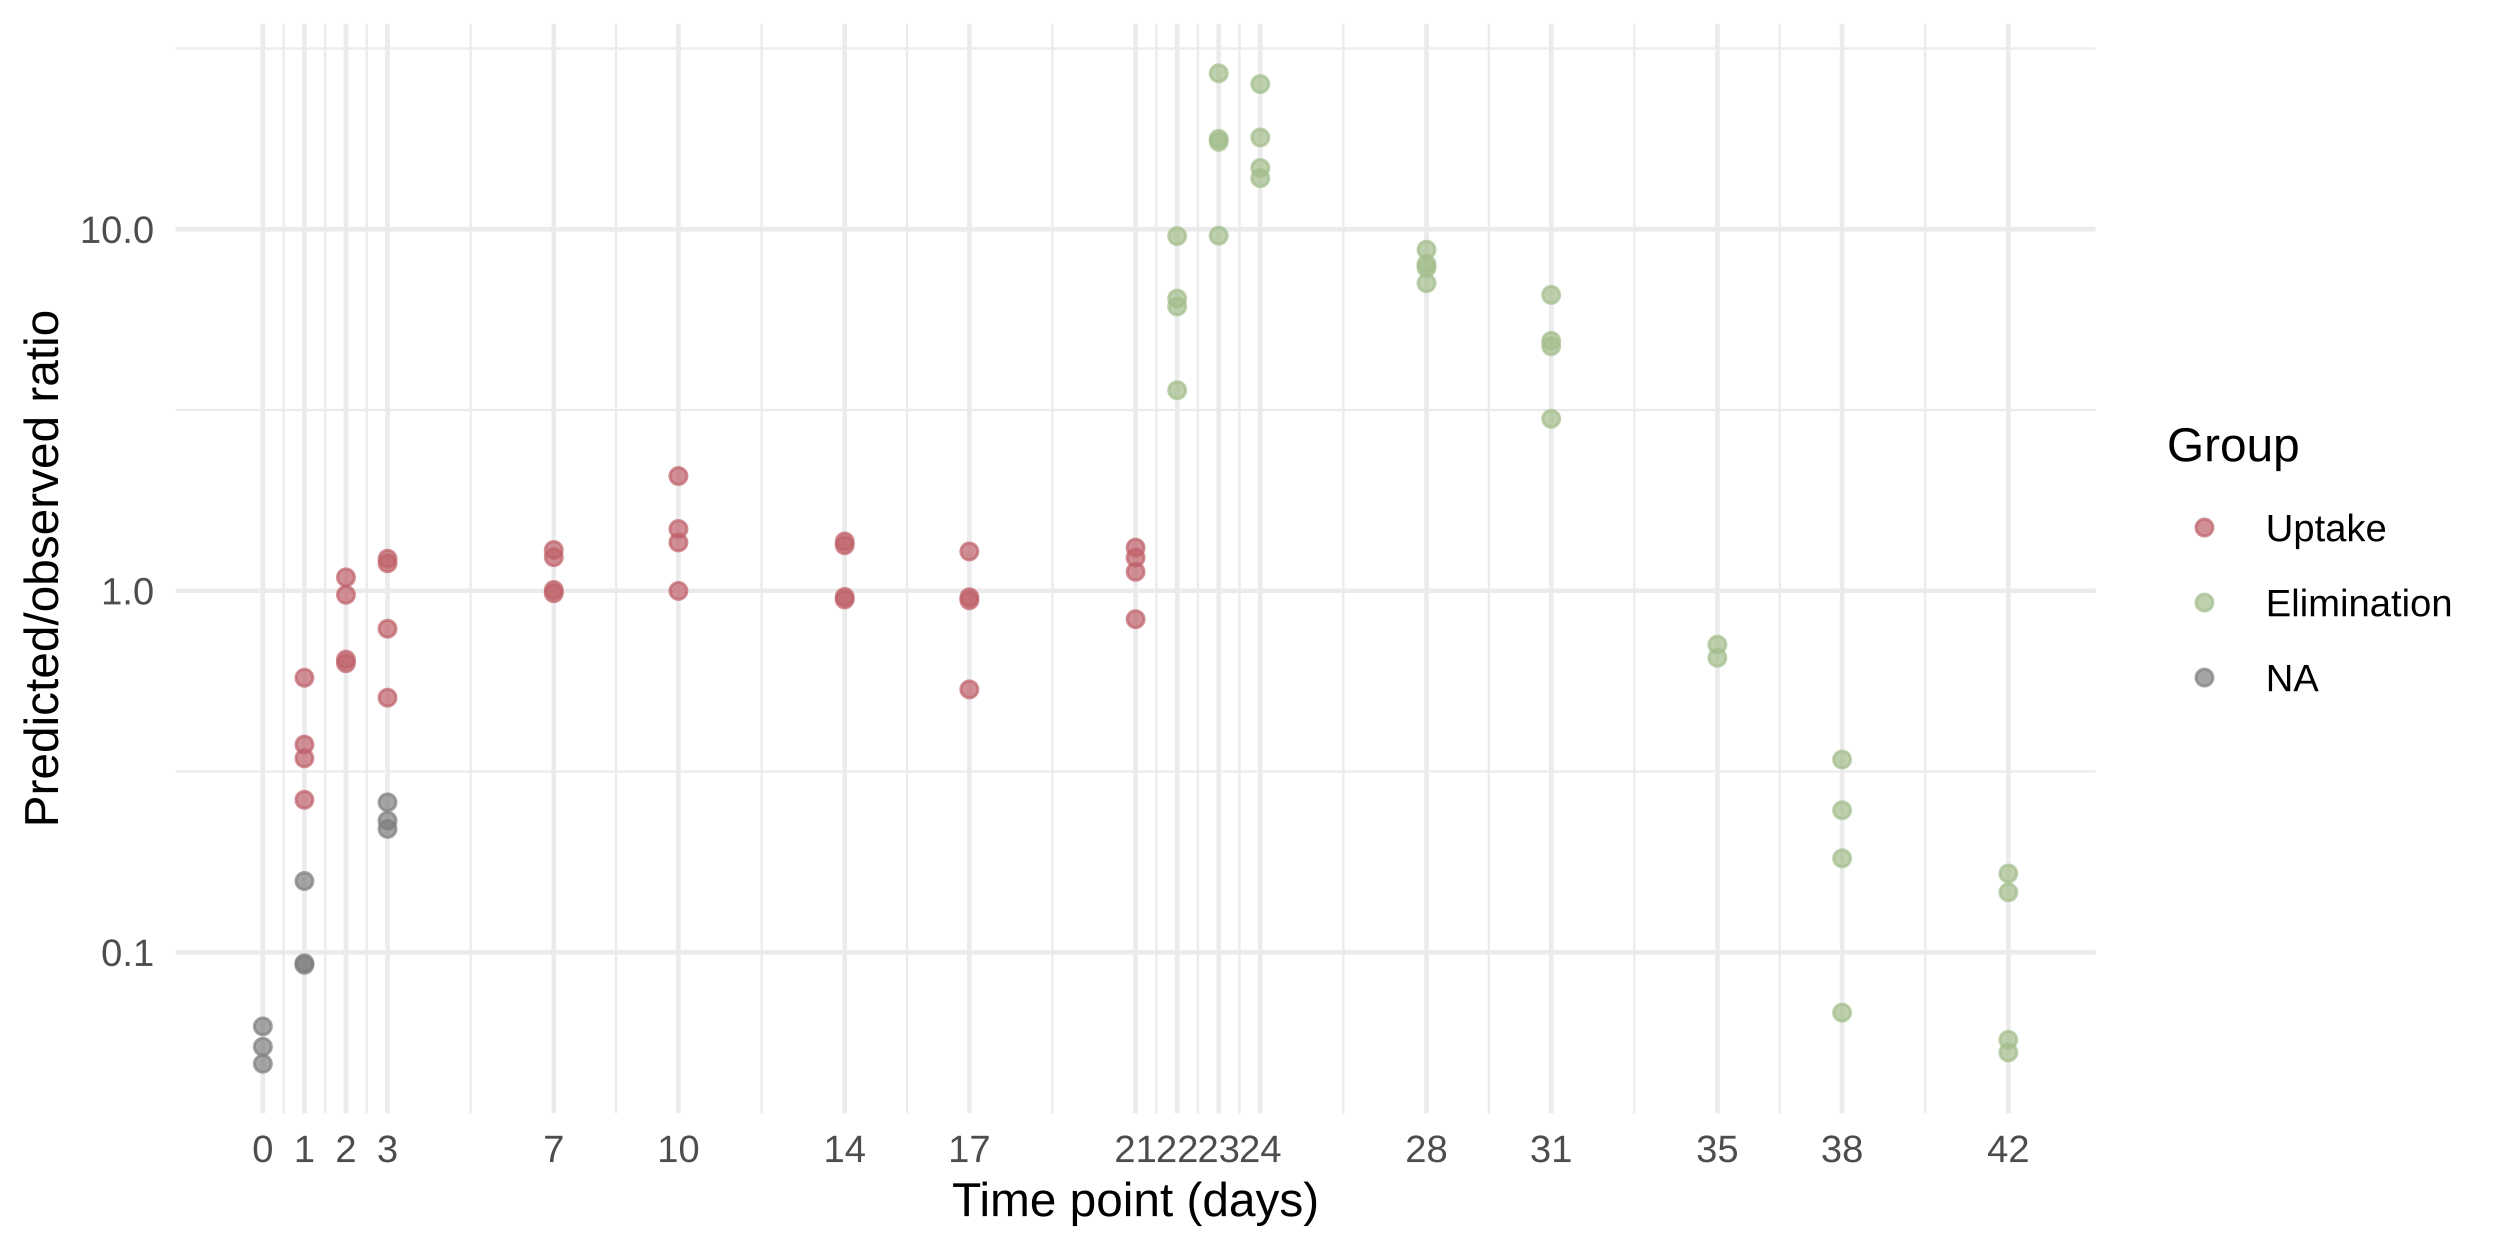
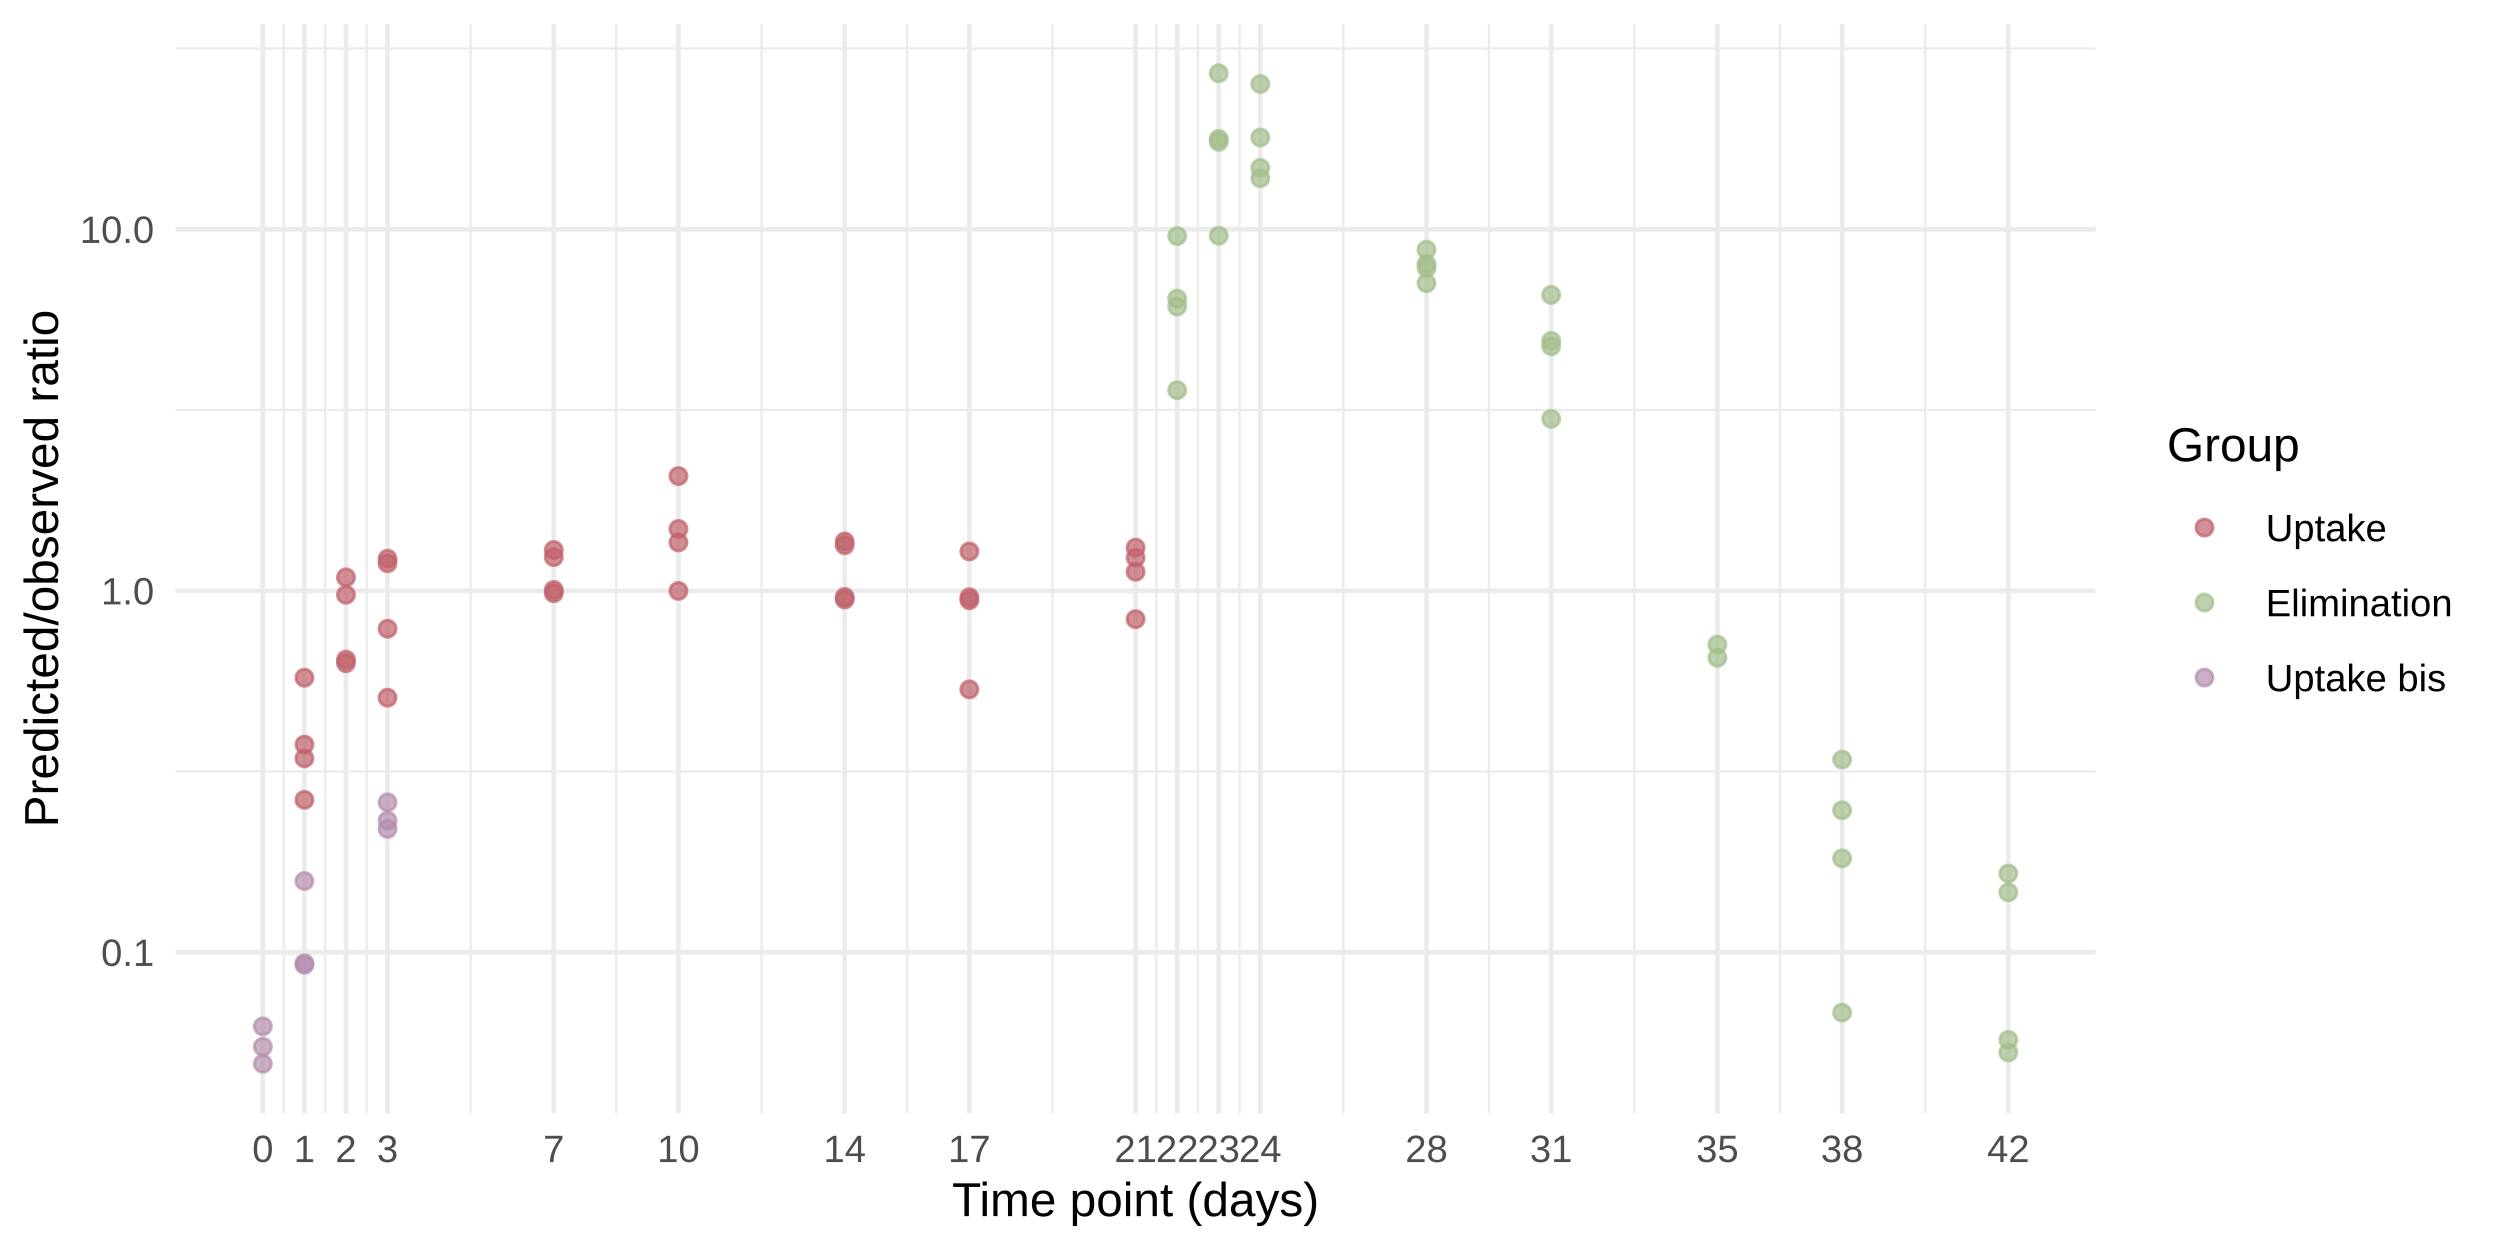
<svg xmlns="http://www.w3.org/2000/svg" width="576.00pt" height="288.00pt" viewBox="0 0 576.00 288.00">
  <g class="svglite">
    <defs>
      <style type="text/css">
    .svglite line, .svglite polyline, .svglite polygon, .svglite path, .svglite rect, .svglite circle {
      fill: none;
      stroke: #000000;
      stroke-linecap: round;
      stroke-linejoin: round;
      stroke-miterlimit: 10.00;
    }
    .svglite text {
      white-space: pre;
    }
    .svglite g.glyphgroup path {
      fill: inherit;
      stroke: none;
    }
  </style>
    </defs>
    <rect width="100%" height="100%" style="stroke: none; fill: #FFFFFF;" />
    <defs>
      <clipPath id="cpMC4wMHw1NzYuMDB8MC4wMHwyODguMDA=">
        <rect x="0.00" y="0.00" width="576.00" height="288.00" />
      </clipPath>
    </defs>
    <g clip-path="url(#cpMC4wMHw1NzYuMDB8MC4wMHwyODguMDA=)">
      <rect x="0.00" y="0.00" width="576.00" height="288.00" style="stroke-width: 1.07; stroke: none; fill: #FFFFFF;" />
    </g>
    <defs>
      <clipPath id="cpNDAuNDZ8NDgyLjgzfDUuNDh8MjU2LjUw">
        <rect x="40.46" y="5.48" width="442.37" height="251.02" />
      </clipPath>
    </defs>
    <g clip-path="url(#cpNDAuNDZ8NDgyLjgzfDUuNDh8MjU2LjUw)">
      <polyline points="40.46,177.76 482.83,177.76 " style="stroke-width: 0.53; stroke: #EBEBEB; stroke-linecap: butt;" />
      <polyline points="40.46,94.46 482.83,94.46 " style="stroke-width: 0.53; stroke: #EBEBEB; stroke-linecap: butt;" />
      <polyline points="40.46,11.17 482.83,11.17 " style="stroke-width: 0.53; stroke: #EBEBEB; stroke-linecap: butt;" />
      <polyline points="65.35,256.50 65.35,5.48 " style="stroke-width: 0.53; stroke: #EBEBEB; stroke-linecap: butt;" />
      <polyline points="74.93,256.50 74.93,5.48 " style="stroke-width: 0.53; stroke: #EBEBEB; stroke-linecap: butt;" />
      <polyline points="84.50,256.50 84.50,5.48 " style="stroke-width: 0.53; stroke: #EBEBEB; stroke-linecap: butt;" />
      <polyline points="108.44,256.50 108.44,5.48 " style="stroke-width: 0.53; stroke: #EBEBEB; stroke-linecap: butt;" />
      <polyline points="141.95,256.50 141.95,5.48 " style="stroke-width: 0.53; stroke: #EBEBEB; stroke-linecap: butt;" />
      <polyline points="175.47,256.50 175.47,5.48 " style="stroke-width: 0.53; stroke: #EBEBEB; stroke-linecap: butt;" />
      <polyline points="208.98,256.50 208.98,5.48 " style="stroke-width: 0.53; stroke: #EBEBEB; stroke-linecap: butt;" />
      <polyline points="242.49,256.50 242.49,5.48 " style="stroke-width: 0.53; stroke: #EBEBEB; stroke-linecap: butt;" />
      <polyline points="266.43,256.50 266.43,5.48 " style="stroke-width: 0.53; stroke: #EBEBEB; stroke-linecap: butt;" />
      <polyline points="276.00,256.50 276.00,5.48 " style="stroke-width: 0.53; stroke: #EBEBEB; stroke-linecap: butt;" />
      <polyline points="285.58,256.50 285.58,5.48 " style="stroke-width: 0.53; stroke: #EBEBEB; stroke-linecap: butt;" />
      <polyline points="309.52,256.50 309.52,5.48 " style="stroke-width: 0.53; stroke: #EBEBEB; stroke-linecap: butt;" />
      <polyline points="343.03,256.50 343.03,5.48 " style="stroke-width: 0.53; stroke: #EBEBEB; stroke-linecap: butt;" />
      <polyline points="376.54,256.50 376.54,5.48 " style="stroke-width: 0.53; stroke: #EBEBEB; stroke-linecap: butt;" />
      <polyline points="410.06,256.50 410.06,5.48 " style="stroke-width: 0.53; stroke: #EBEBEB; stroke-linecap: butt;" />
      <polyline points="443.57,256.50 443.57,5.48 " style="stroke-width: 0.53; stroke: #EBEBEB; stroke-linecap: butt;" />
      <polyline points="40.46,219.40 482.83,219.40 " style="stroke-width: 1.07; stroke: #EBEBEB; stroke-linecap: butt;" />
      <polyline points="40.46,136.11 482.83,136.11 " style="stroke-width: 1.07; stroke: #EBEBEB; stroke-linecap: butt;" />
      <polyline points="40.46,52.82 482.83,52.82 " style="stroke-width: 1.07; stroke: #EBEBEB; stroke-linecap: butt;" />
      <polyline points="70.14,256.50 70.14,5.48 " style="stroke-width: 1.07; stroke: #EBEBEB; stroke-linecap: butt;" />
      <polyline points="79.71,256.50 79.71,5.48 " style="stroke-width: 1.07; stroke: #EBEBEB; stroke-linecap: butt;" />
      <polyline points="89.29,256.50 89.29,5.48 " style="stroke-width: 1.07; stroke: #EBEBEB; stroke-linecap: butt;" />
      <polyline points="127.59,256.50 127.59,5.48 " style="stroke-width: 1.07; stroke: #EBEBEB; stroke-linecap: butt;" />
      <polyline points="156.31,256.50 156.31,5.48 " style="stroke-width: 1.07; stroke: #EBEBEB; stroke-linecap: butt;" />
      <polyline points="194.62,256.50 194.62,5.48 " style="stroke-width: 1.07; stroke: #EBEBEB; stroke-linecap: butt;" />
      <polyline points="223.34,256.50 223.34,5.48 " style="stroke-width: 1.07; stroke: #EBEBEB; stroke-linecap: butt;" />
      <polyline points="261.64,256.50 261.64,5.48 " style="stroke-width: 1.07; stroke: #EBEBEB; stroke-linecap: butt;" />
      <polyline points="271.22,256.50 271.22,5.48 " style="stroke-width: 1.07; stroke: #EBEBEB; stroke-linecap: butt;" />
      <polyline points="280.79,256.50 280.79,5.48 " style="stroke-width: 1.07; stroke: #EBEBEB; stroke-linecap: butt;" />
      <polyline points="290.37,256.50 290.37,5.48 " style="stroke-width: 1.07; stroke: #EBEBEB; stroke-linecap: butt;" />
      <polyline points="328.67,256.50 328.67,5.48 " style="stroke-width: 1.07; stroke: #EBEBEB; stroke-linecap: butt;" />
      <polyline points="357.39,256.50 357.39,5.48 " style="stroke-width: 1.07; stroke: #EBEBEB; stroke-linecap: butt;" />
      <polyline points="395.69,256.50 395.69,5.48 " style="stroke-width: 1.07; stroke: #EBEBEB; stroke-linecap: butt;" />
      <polyline points="424.42,256.50 424.42,5.48 " style="stroke-width: 1.07; stroke: #EBEBEB; stroke-linecap: butt;" />
      <polyline points="462.72,256.50 462.72,5.48 " style="stroke-width: 1.07; stroke: #EBEBEB; stroke-linecap: butt;" />
      <polyline points="60.56,256.50 60.56,5.48 " style="stroke-width: 1.07; stroke: #EBEBEB; stroke-linecap: butt;" />
      <circle cx="70.14" cy="156.15" r="1.95" style="stroke-width: 0.71; stroke: #BF616A; stroke-opacity: 0.70; fill: #BF616A; fill-opacity: 0.70;" />
      <circle cx="70.14" cy="174.71" r="1.95" style="stroke-width: 0.71; stroke: #BF616A; stroke-opacity: 0.70; fill: #BF616A; fill-opacity: 0.70;" />
      <circle cx="70.14" cy="171.56" r="1.95" style="stroke-width: 0.71; stroke: #BF616A; stroke-opacity: 0.70; fill: #BF616A; fill-opacity: 0.70;" />
      <circle cx="70.14" cy="184.28" r="1.95" style="stroke-width: 0.71; stroke: #BF616A; stroke-opacity: 0.70; fill: #BF616A; fill-opacity: 0.70;" />
      <circle cx="79.71" cy="133.03" r="1.95" style="stroke-width: 0.71; stroke: #BF616A; stroke-opacity: 0.70; fill: #BF616A; fill-opacity: 0.70;" />
      <circle cx="79.71" cy="152.81" r="1.95" style="stroke-width: 0.71; stroke: #BF616A; stroke-opacity: 0.70; fill: #BF616A; fill-opacity: 0.70;" />
      <circle cx="79.71" cy="151.97" r="1.95" style="stroke-width: 0.71; stroke: #BF616A; stroke-opacity: 0.70; fill: #BF616A; fill-opacity: 0.70;" />
      <circle cx="79.71" cy="137.04" r="1.95" style="stroke-width: 0.71; stroke: #BF616A; stroke-opacity: 0.70; fill: #BF616A; fill-opacity: 0.70;" />
      <circle cx="89.29" cy="128.73" r="1.95" style="stroke-width: 0.71; stroke: #BF616A; stroke-opacity: 0.70; fill: #BF616A; fill-opacity: 0.70;" />
      <circle cx="89.29" cy="129.77" r="1.95" style="stroke-width: 0.71; stroke: #BF616A; stroke-opacity: 0.70; fill: #BF616A; fill-opacity: 0.70;" />
      <circle cx="89.29" cy="160.75" r="1.95" style="stroke-width: 0.71; stroke: #BF616A; stroke-opacity: 0.70; fill: #BF616A; fill-opacity: 0.70;" />
      <circle cx="89.29" cy="144.86" r="1.95" style="stroke-width: 0.71; stroke: #BF616A; stroke-opacity: 0.70; fill: #BF616A; fill-opacity: 0.70;" />
      <circle cx="127.59" cy="136.68" r="1.95" style="stroke-width: 0.71; stroke: #BF616A; stroke-opacity: 0.70; fill: #BF616A; fill-opacity: 0.70;" />
      <circle cx="127.59" cy="126.72" r="1.95" style="stroke-width: 0.71; stroke: #BF616A; stroke-opacity: 0.70; fill: #BF616A; fill-opacity: 0.70;" />
      <circle cx="127.59" cy="128.37" r="1.95" style="stroke-width: 0.71; stroke: #BF616A; stroke-opacity: 0.70; fill: #BF616A; fill-opacity: 0.70;" />
      <circle cx="127.59" cy="135.92" r="1.95" style="stroke-width: 0.71; stroke: #BF616A; stroke-opacity: 0.70; fill: #BF616A; fill-opacity: 0.70;" />
      <circle cx="156.31" cy="124.98" r="1.95" style="stroke-width: 0.71; stroke: #BF616A; stroke-opacity: 0.70; fill: #BF616A; fill-opacity: 0.70;" />
      <circle cx="156.31" cy="109.68" r="1.95" style="stroke-width: 0.71; stroke: #BF616A; stroke-opacity: 0.70; fill: #BF616A; fill-opacity: 0.70;" />
      <circle cx="156.31" cy="136.15" r="1.95" style="stroke-width: 0.71; stroke: #BF616A; stroke-opacity: 0.70; fill: #BF616A; fill-opacity: 0.70;" />
      <circle cx="156.31" cy="121.88" r="1.95" style="stroke-width: 0.71; stroke: #BF616A; stroke-opacity: 0.70; fill: #BF616A; fill-opacity: 0.70;" />
      <circle cx="194.62" cy="138.12" r="1.95" style="stroke-width: 0.71; stroke: #BF616A; stroke-opacity: 0.70; fill: #BF616A; fill-opacity: 0.70;" />
      <circle cx="194.62" cy="124.76" r="1.95" style="stroke-width: 0.71; stroke: #BF616A; stroke-opacity: 0.70; fill: #BF616A; fill-opacity: 0.70;" />
      <circle cx="194.62" cy="125.63" r="1.95" style="stroke-width: 0.71; stroke: #BF616A; stroke-opacity: 0.70; fill: #BF616A; fill-opacity: 0.70;" />
      <circle cx="194.62" cy="137.53" r="1.95" style="stroke-width: 0.71; stroke: #BF616A; stroke-opacity: 0.70; fill: #BF616A; fill-opacity: 0.70;" />
      <circle cx="223.34" cy="137.60" r="1.95" style="stroke-width: 0.71; stroke: #BF616A; stroke-opacity: 0.70; fill: #BF616A; fill-opacity: 0.70;" />
      <circle cx="223.34" cy="127.05" r="1.95" style="stroke-width: 0.71; stroke: #BF616A; stroke-opacity: 0.70; fill: #BF616A; fill-opacity: 0.70;" />
      <circle cx="223.34" cy="138.31" r="1.95" style="stroke-width: 0.71; stroke: #BF616A; stroke-opacity: 0.70; fill: #BF616A; fill-opacity: 0.70;" />
      <circle cx="223.34" cy="158.84" r="1.95" style="stroke-width: 0.71; stroke: #BF616A; stroke-opacity: 0.70; fill: #BF616A; fill-opacity: 0.70;" />
      <circle cx="261.64" cy="131.74" r="1.95" style="stroke-width: 0.71; stroke: #BF616A; stroke-opacity: 0.70; fill: #BF616A; fill-opacity: 0.70;" />
      <circle cx="261.64" cy="126.17" r="1.95" style="stroke-width: 0.71; stroke: #BF616A; stroke-opacity: 0.70; fill: #BF616A; fill-opacity: 0.70;" />
      <circle cx="261.64" cy="128.48" r="1.95" style="stroke-width: 0.71; stroke: #BF616A; stroke-opacity: 0.70; fill: #BF616A; fill-opacity: 0.70;" />
      <circle cx="261.64" cy="142.66" r="1.95" style="stroke-width: 0.71; stroke: #BF616A; stroke-opacity: 0.70; fill: #BF616A; fill-opacity: 0.70;" />
      <circle cx="271.22" cy="70.62" r="1.95" style="stroke-width: 0.71; stroke: #A3BE8C; stroke-opacity: 0.70; fill: #A3BE8C; fill-opacity: 0.70;" />
      <circle cx="271.22" cy="68.80" r="1.95" style="stroke-width: 0.71; stroke: #A3BE8C; stroke-opacity: 0.70; fill: #A3BE8C; fill-opacity: 0.70;" />
      <circle cx="271.22" cy="89.91" r="1.95" style="stroke-width: 0.71; stroke: #A3BE8C; stroke-opacity: 0.70; fill: #A3BE8C; fill-opacity: 0.70;" />
      <circle cx="271.22" cy="54.39" r="1.95" style="stroke-width: 0.71; stroke: #A3BE8C; stroke-opacity: 0.70; fill: #A3BE8C; fill-opacity: 0.70;" />
      <circle cx="280.79" cy="54.30" r="1.95" style="stroke-width: 0.71; stroke: #A3BE8C; stroke-opacity: 0.70; fill: #A3BE8C; fill-opacity: 0.70;" />
      <circle cx="280.79" cy="31.99" r="1.95" style="stroke-width: 0.71; stroke: #A3BE8C; stroke-opacity: 0.70; fill: #A3BE8C; fill-opacity: 0.70;" />
      <circle cx="280.79" cy="16.89" r="1.95" style="stroke-width: 0.71; stroke: #A3BE8C; stroke-opacity: 0.70; fill: #A3BE8C; fill-opacity: 0.70;" />
      <circle cx="280.79" cy="32.68" r="1.95" style="stroke-width: 0.71; stroke: #A3BE8C; stroke-opacity: 0.70; fill: #A3BE8C; fill-opacity: 0.70;" />
      <circle cx="290.37" cy="41.05" r="1.95" style="stroke-width: 0.71; stroke: #A3BE8C; stroke-opacity: 0.70; fill: #A3BE8C; fill-opacity: 0.70;" />
      <circle cx="290.37" cy="38.70" r="1.95" style="stroke-width: 0.71; stroke: #A3BE8C; stroke-opacity: 0.70; fill: #A3BE8C; fill-opacity: 0.70;" />
      <circle cx="290.37" cy="19.37" r="1.95" style="stroke-width: 0.71; stroke: #A3BE8C; stroke-opacity: 0.70; fill: #A3BE8C; fill-opacity: 0.70;" />
      <circle cx="290.37" cy="31.67" r="1.95" style="stroke-width: 0.71; stroke: #A3BE8C; stroke-opacity: 0.70; fill: #A3BE8C; fill-opacity: 0.70;" />
      <circle cx="328.67" cy="60.83" r="1.95" style="stroke-width: 0.71; stroke: #A3BE8C; stroke-opacity: 0.70; fill: #A3BE8C; fill-opacity: 0.70;" />
      <circle cx="328.67" cy="57.53" r="1.95" style="stroke-width: 0.71; stroke: #A3BE8C; stroke-opacity: 0.70; fill: #A3BE8C; fill-opacity: 0.70;" />
      <circle cx="328.67" cy="61.71" r="1.95" style="stroke-width: 0.71; stroke: #A3BE8C; stroke-opacity: 0.70; fill: #A3BE8C; fill-opacity: 0.70;" />
      <circle cx="328.67" cy="65.24" r="1.95" style="stroke-width: 0.71; stroke: #A3BE8C; stroke-opacity: 0.70; fill: #A3BE8C; fill-opacity: 0.70;" />
      <circle cx="357.39" cy="67.94" r="1.95" style="stroke-width: 0.71; stroke: #A3BE8C; stroke-opacity: 0.70; fill: #A3BE8C; fill-opacity: 0.70;" />
      <circle cx="357.39" cy="79.77" r="1.95" style="stroke-width: 0.71; stroke: #A3BE8C; stroke-opacity: 0.70; fill: #A3BE8C; fill-opacity: 0.70;" />
      <circle cx="357.39" cy="96.49" r="1.95" style="stroke-width: 0.71; stroke: #A3BE8C; stroke-opacity: 0.70; fill: #A3BE8C; fill-opacity: 0.70;" />
      <circle cx="357.39" cy="78.54" r="1.95" style="stroke-width: 0.71; stroke: #A3BE8C; stroke-opacity: 0.70; fill: #A3BE8C; fill-opacity: 0.70;" />
      <circle cx="395.69" cy="151.55" r="1.95" style="stroke-width: 0.71; stroke: #A3BE8C; stroke-opacity: 0.70; fill: #A3BE8C; fill-opacity: 0.70;" />
      <circle cx="395.69" cy="148.52" r="1.95" style="stroke-width: 0.71; stroke: #A3BE8C; stroke-opacity: 0.70; fill: #A3BE8C; fill-opacity: 0.70;" />
      <circle cx="424.42" cy="197.76" r="1.95" style="stroke-width: 0.71; stroke: #A3BE8C; stroke-opacity: 0.70; fill: #A3BE8C; fill-opacity: 0.70;" />
      <circle cx="424.42" cy="233.31" r="1.95" style="stroke-width: 0.71; stroke: #A3BE8C; stroke-opacity: 0.70; fill: #A3BE8C; fill-opacity: 0.70;" />
      <circle cx="424.42" cy="175.00" r="1.95" style="stroke-width: 0.71; stroke: #A3BE8C; stroke-opacity: 0.70; fill: #A3BE8C; fill-opacity: 0.70;" />
      <circle cx="424.42" cy="186.68" r="1.95" style="stroke-width: 0.71; stroke: #A3BE8C; stroke-opacity: 0.70; fill: #A3BE8C; fill-opacity: 0.70;" />
      <circle cx="462.72" cy="239.57" r="1.95" style="stroke-width: 0.71; stroke: #A3BE8C; stroke-opacity: 0.70; fill: #A3BE8C; fill-opacity: 0.70;" />
      <circle cx="462.72" cy="205.59" r="1.95" style="stroke-width: 0.71; stroke: #A3BE8C; stroke-opacity: 0.70; fill: #A3BE8C; fill-opacity: 0.70;" />
      <circle cx="462.72" cy="201.26" r="1.95" style="stroke-width: 0.71; stroke: #A3BE8C; stroke-opacity: 0.70; fill: #A3BE8C; fill-opacity: 0.70;" />
      <circle cx="462.72" cy="242.48" r="1.95" style="stroke-width: 0.71; stroke: #A3BE8C; stroke-opacity: 0.70; fill: #A3BE8C; fill-opacity: 0.70;" />
-       <circle cx="60.56" cy="241.17" r="1.95" style="stroke-width: 0.71; stroke: #7F7F7F; stroke-opacity: 0.70; fill: #7F7F7F; fill-opacity: 0.70;" />
-       <circle cx="60.56" cy="245.09" r="1.95" style="stroke-width: 0.71; stroke: #7F7F7F; stroke-opacity: 0.70; fill: #7F7F7F; fill-opacity: 0.70;" />
-       <circle cx="60.56" cy="236.48" r="1.95" style="stroke-width: 0.71; stroke: #7F7F7F; stroke-opacity: 0.70; fill: #7F7F7F; fill-opacity: 0.70;" />
-       <circle cx="70.14" cy="222.30" r="1.95" style="stroke-width: 0.71; stroke: #7F7F7F; stroke-opacity: 0.70; fill: #7F7F7F; fill-opacity: 0.70;" />
-       <circle cx="70.14" cy="202.99" r="1.95" style="stroke-width: 0.71; stroke: #7F7F7F; stroke-opacity: 0.70; fill: #7F7F7F; fill-opacity: 0.70;" />
-       <circle cx="70.14" cy="221.92" r="1.95" style="stroke-width: 0.71; stroke: #7F7F7F; stroke-opacity: 0.70; fill: #7F7F7F; fill-opacity: 0.70;" />
-       <circle cx="89.29" cy="189.07" r="1.95" style="stroke-width: 0.71; stroke: #7F7F7F; stroke-opacity: 0.70; fill: #7F7F7F; fill-opacity: 0.70;" />
-       <circle cx="89.29" cy="190.98" r="1.95" style="stroke-width: 0.71; stroke: #7F7F7F; stroke-opacity: 0.70; fill: #7F7F7F; fill-opacity: 0.70;" />
-       <circle cx="89.29" cy="184.86" r="1.95" style="stroke-width: 0.71; stroke: #7F7F7F; stroke-opacity: 0.70; fill: #7F7F7F; fill-opacity: 0.70;" />
+       <circle cx="60.56" cy="241.17" r="1.95" style="stroke-width: 0.71; stroke: #B48EAD; stroke-opacity: 0.70; fill: #B48EAD; fill-opacity: 0.70;" />
+       <circle cx="60.56" cy="245.09" r="1.95" style="stroke-width: 0.71; stroke: #B48EAD; stroke-opacity: 0.70; fill: #B48EAD; fill-opacity: 0.70;" />
+       <circle cx="60.56" cy="236.48" r="1.95" style="stroke-width: 0.71; stroke: #B48EAD; stroke-opacity: 0.70; fill: #B48EAD; fill-opacity: 0.70;" />
+       <circle cx="70.14" cy="222.30" r="1.95" style="stroke-width: 0.71; stroke: #B48EAD; stroke-opacity: 0.70; fill: #B48EAD; fill-opacity: 0.70;" />
+       <circle cx="70.14" cy="202.99" r="1.95" style="stroke-width: 0.71; stroke: #B48EAD; stroke-opacity: 0.70; fill: #B48EAD; fill-opacity: 0.70;" />
+       <circle cx="70.14" cy="221.92" r="1.95" style="stroke-width: 0.71; stroke: #B48EAD; stroke-opacity: 0.70; fill: #B48EAD; fill-opacity: 0.70;" />
+       <circle cx="89.29" cy="189.07" r="1.95" style="stroke-width: 0.71; stroke: #B48EAD; stroke-opacity: 0.70; fill: #B48EAD; fill-opacity: 0.70;" />
+       <circle cx="89.29" cy="190.98" r="1.95" style="stroke-width: 0.71; stroke: #B48EAD; stroke-opacity: 0.70; fill: #B48EAD; fill-opacity: 0.70;" />
+       <circle cx="89.29" cy="184.86" r="1.95" style="stroke-width: 0.71; stroke: #B48EAD; stroke-opacity: 0.70; fill: #B48EAD; fill-opacity: 0.70;" />
    </g>
    <g clip-path="url(#cpMC4wMHw1NzYuMDB8MC4wMHwyODguMDA=)">
      <text x="35.52" y="222.55" text-anchor="end" style="font-size: 8.80px;fill: #4D4D4D; font-family: &quot;Arial&quot;;" textLength="12.22px" lengthAdjust="spacingAndGlyphs">0.1</text>
      <text x="35.52" y="139.26" text-anchor="end" style="font-size: 8.80px;fill: #4D4D4D; font-family: &quot;Arial&quot;;" textLength="12.22px" lengthAdjust="spacingAndGlyphs">1.0</text>
      <text x="35.52" y="55.97" text-anchor="end" style="font-size: 8.80px;fill: #4D4D4D; font-family: &quot;Arial&quot;;" textLength="17.11px" lengthAdjust="spacingAndGlyphs">10.0</text>
      <text x="70.14" y="267.74" text-anchor="middle" style="font-size: 8.80px;fill: #4D4D4D; font-family: &quot;Arial&quot;;" textLength="4.89px" lengthAdjust="spacingAndGlyphs">1</text>
      <text x="79.71" y="267.74" text-anchor="middle" style="font-size: 8.80px;fill: #4D4D4D; font-family: &quot;Arial&quot;;" textLength="4.89px" lengthAdjust="spacingAndGlyphs">2</text>
      <text x="89.29" y="267.74" text-anchor="middle" style="font-size: 8.80px;fill: #4D4D4D; font-family: &quot;Arial&quot;;" textLength="4.89px" lengthAdjust="spacingAndGlyphs">3</text>
      <text x="127.59" y="267.74" text-anchor="middle" style="font-size: 8.80px;fill: #4D4D4D; font-family: &quot;Arial&quot;;" textLength="4.89px" lengthAdjust="spacingAndGlyphs">7</text>
      <text x="156.31" y="267.74" text-anchor="middle" style="font-size: 8.80px;fill: #4D4D4D; font-family: &quot;Arial&quot;;" textLength="9.78px" lengthAdjust="spacingAndGlyphs">10</text>
      <text x="194.62" y="267.74" text-anchor="middle" style="font-size: 8.80px;fill: #4D4D4D; font-family: &quot;Arial&quot;;" textLength="9.78px" lengthAdjust="spacingAndGlyphs">14</text>
      <text x="223.34" y="267.74" text-anchor="middle" style="font-size: 8.80px;fill: #4D4D4D; font-family: &quot;Arial&quot;;" textLength="9.78px" lengthAdjust="spacingAndGlyphs">17</text>
      <text x="261.64" y="267.74" text-anchor="middle" style="font-size: 8.80px;fill: #4D4D4D; font-family: &quot;Arial&quot;;" textLength="9.78px" lengthAdjust="spacingAndGlyphs">21</text>
      <text x="271.22" y="267.74" text-anchor="middle" style="font-size: 8.80px;fill: #4D4D4D; font-family: &quot;Arial&quot;;" textLength="9.78px" lengthAdjust="spacingAndGlyphs">22</text>
      <text x="280.79" y="267.74" text-anchor="middle" style="font-size: 8.80px;fill: #4D4D4D; font-family: &quot;Arial&quot;;" textLength="9.78px" lengthAdjust="spacingAndGlyphs">23</text>
      <text x="290.37" y="267.74" text-anchor="middle" style="font-size: 8.80px;fill: #4D4D4D; font-family: &quot;Arial&quot;;" textLength="9.78px" lengthAdjust="spacingAndGlyphs">24</text>
      <text x="328.67" y="267.74" text-anchor="middle" style="font-size: 8.80px;fill: #4D4D4D; font-family: &quot;Arial&quot;;" textLength="9.78px" lengthAdjust="spacingAndGlyphs">28</text>
      <text x="357.39" y="267.74" text-anchor="middle" style="font-size: 8.80px;fill: #4D4D4D; font-family: &quot;Arial&quot;;" textLength="9.78px" lengthAdjust="spacingAndGlyphs">31</text>
      <text x="395.69" y="267.74" text-anchor="middle" style="font-size: 8.80px;fill: #4D4D4D; font-family: &quot;Arial&quot;;" textLength="9.78px" lengthAdjust="spacingAndGlyphs">35</text>
      <text x="424.42" y="267.74" text-anchor="middle" style="font-size: 8.80px;fill: #4D4D4D; font-family: &quot;Arial&quot;;" textLength="9.78px" lengthAdjust="spacingAndGlyphs">38</text>
      <text x="462.72" y="267.74" text-anchor="middle" style="font-size: 8.80px;fill: #4D4D4D; font-family: &quot;Arial&quot;;" textLength="9.78px" lengthAdjust="spacingAndGlyphs">42</text>
      <text x="60.56" y="267.74" text-anchor="middle" style="font-size: 8.80px;fill: #4D4D4D; font-family: &quot;Arial&quot;;" textLength="4.89px" lengthAdjust="spacingAndGlyphs">0</text>
      <text x="261.64" y="280.20" text-anchor="middle" style="font-size: 11.00px; font-family: &quot;Arial&quot;;" textLength="84.59px" lengthAdjust="spacingAndGlyphs">Time point (days)</text>
      <text transform="translate(13.36,130.99) rotate(-90)" text-anchor="middle" style="font-size: 11.00px; font-family: &quot;Arial&quot;;" textLength="119.31px" lengthAdjust="spacingAndGlyphs">Predicted/observed ratio</text>
      <text x="499.27" y="106.27" style="font-size: 11.00px; font-family: &quot;Arial&quot;;" textLength="30.59px" lengthAdjust="spacingAndGlyphs">Group</text>
      <circle cx="507.91" cy="121.55" r="1.95" style="stroke-width: 0.71; stroke: #BF616A; stroke-opacity: 0.70; fill: #BF616A; fill-opacity: 0.70;" />
      <circle cx="507.91" cy="138.83" r="1.95" style="stroke-width: 0.71; stroke: #A3BE8C; stroke-opacity: 0.70; fill: #A3BE8C; fill-opacity: 0.70;" />
-       <circle cx="507.91" cy="156.11" r="1.95" style="stroke-width: 0.71; stroke: #7F7F7F; stroke-opacity: 0.70; fill: #7F7F7F; fill-opacity: 0.70;" />
+       <circle cx="507.91" cy="156.11" r="1.95" style="stroke-width: 0.71; stroke: #B48EAD; stroke-opacity: 0.70; fill: #B48EAD; fill-opacity: 0.70;" />
      <text x="522.03" y="124.70" style="font-size: 8.80px; font-family: &quot;Arial&quot;;" textLength="27.88px" lengthAdjust="spacingAndGlyphs">Uptake</text>
      <text x="522.03" y="141.98" style="font-size: 8.80px; font-family: &quot;Arial&quot;;" textLength="43.02px" lengthAdjust="spacingAndGlyphs">Elimination</text>
-       <text x="522.03" y="159.26" style="font-size: 8.80px; font-family: &quot;Arial&quot;;" textLength="12.23px" lengthAdjust="spacingAndGlyphs">NA</text>
+       <text x="522.03" y="159.26" style="font-size: 8.80px; font-family: &quot;Arial&quot;;" textLength="41.56px" lengthAdjust="spacingAndGlyphs">Uptake bis</text>
    </g>
  </g>
</svg>
